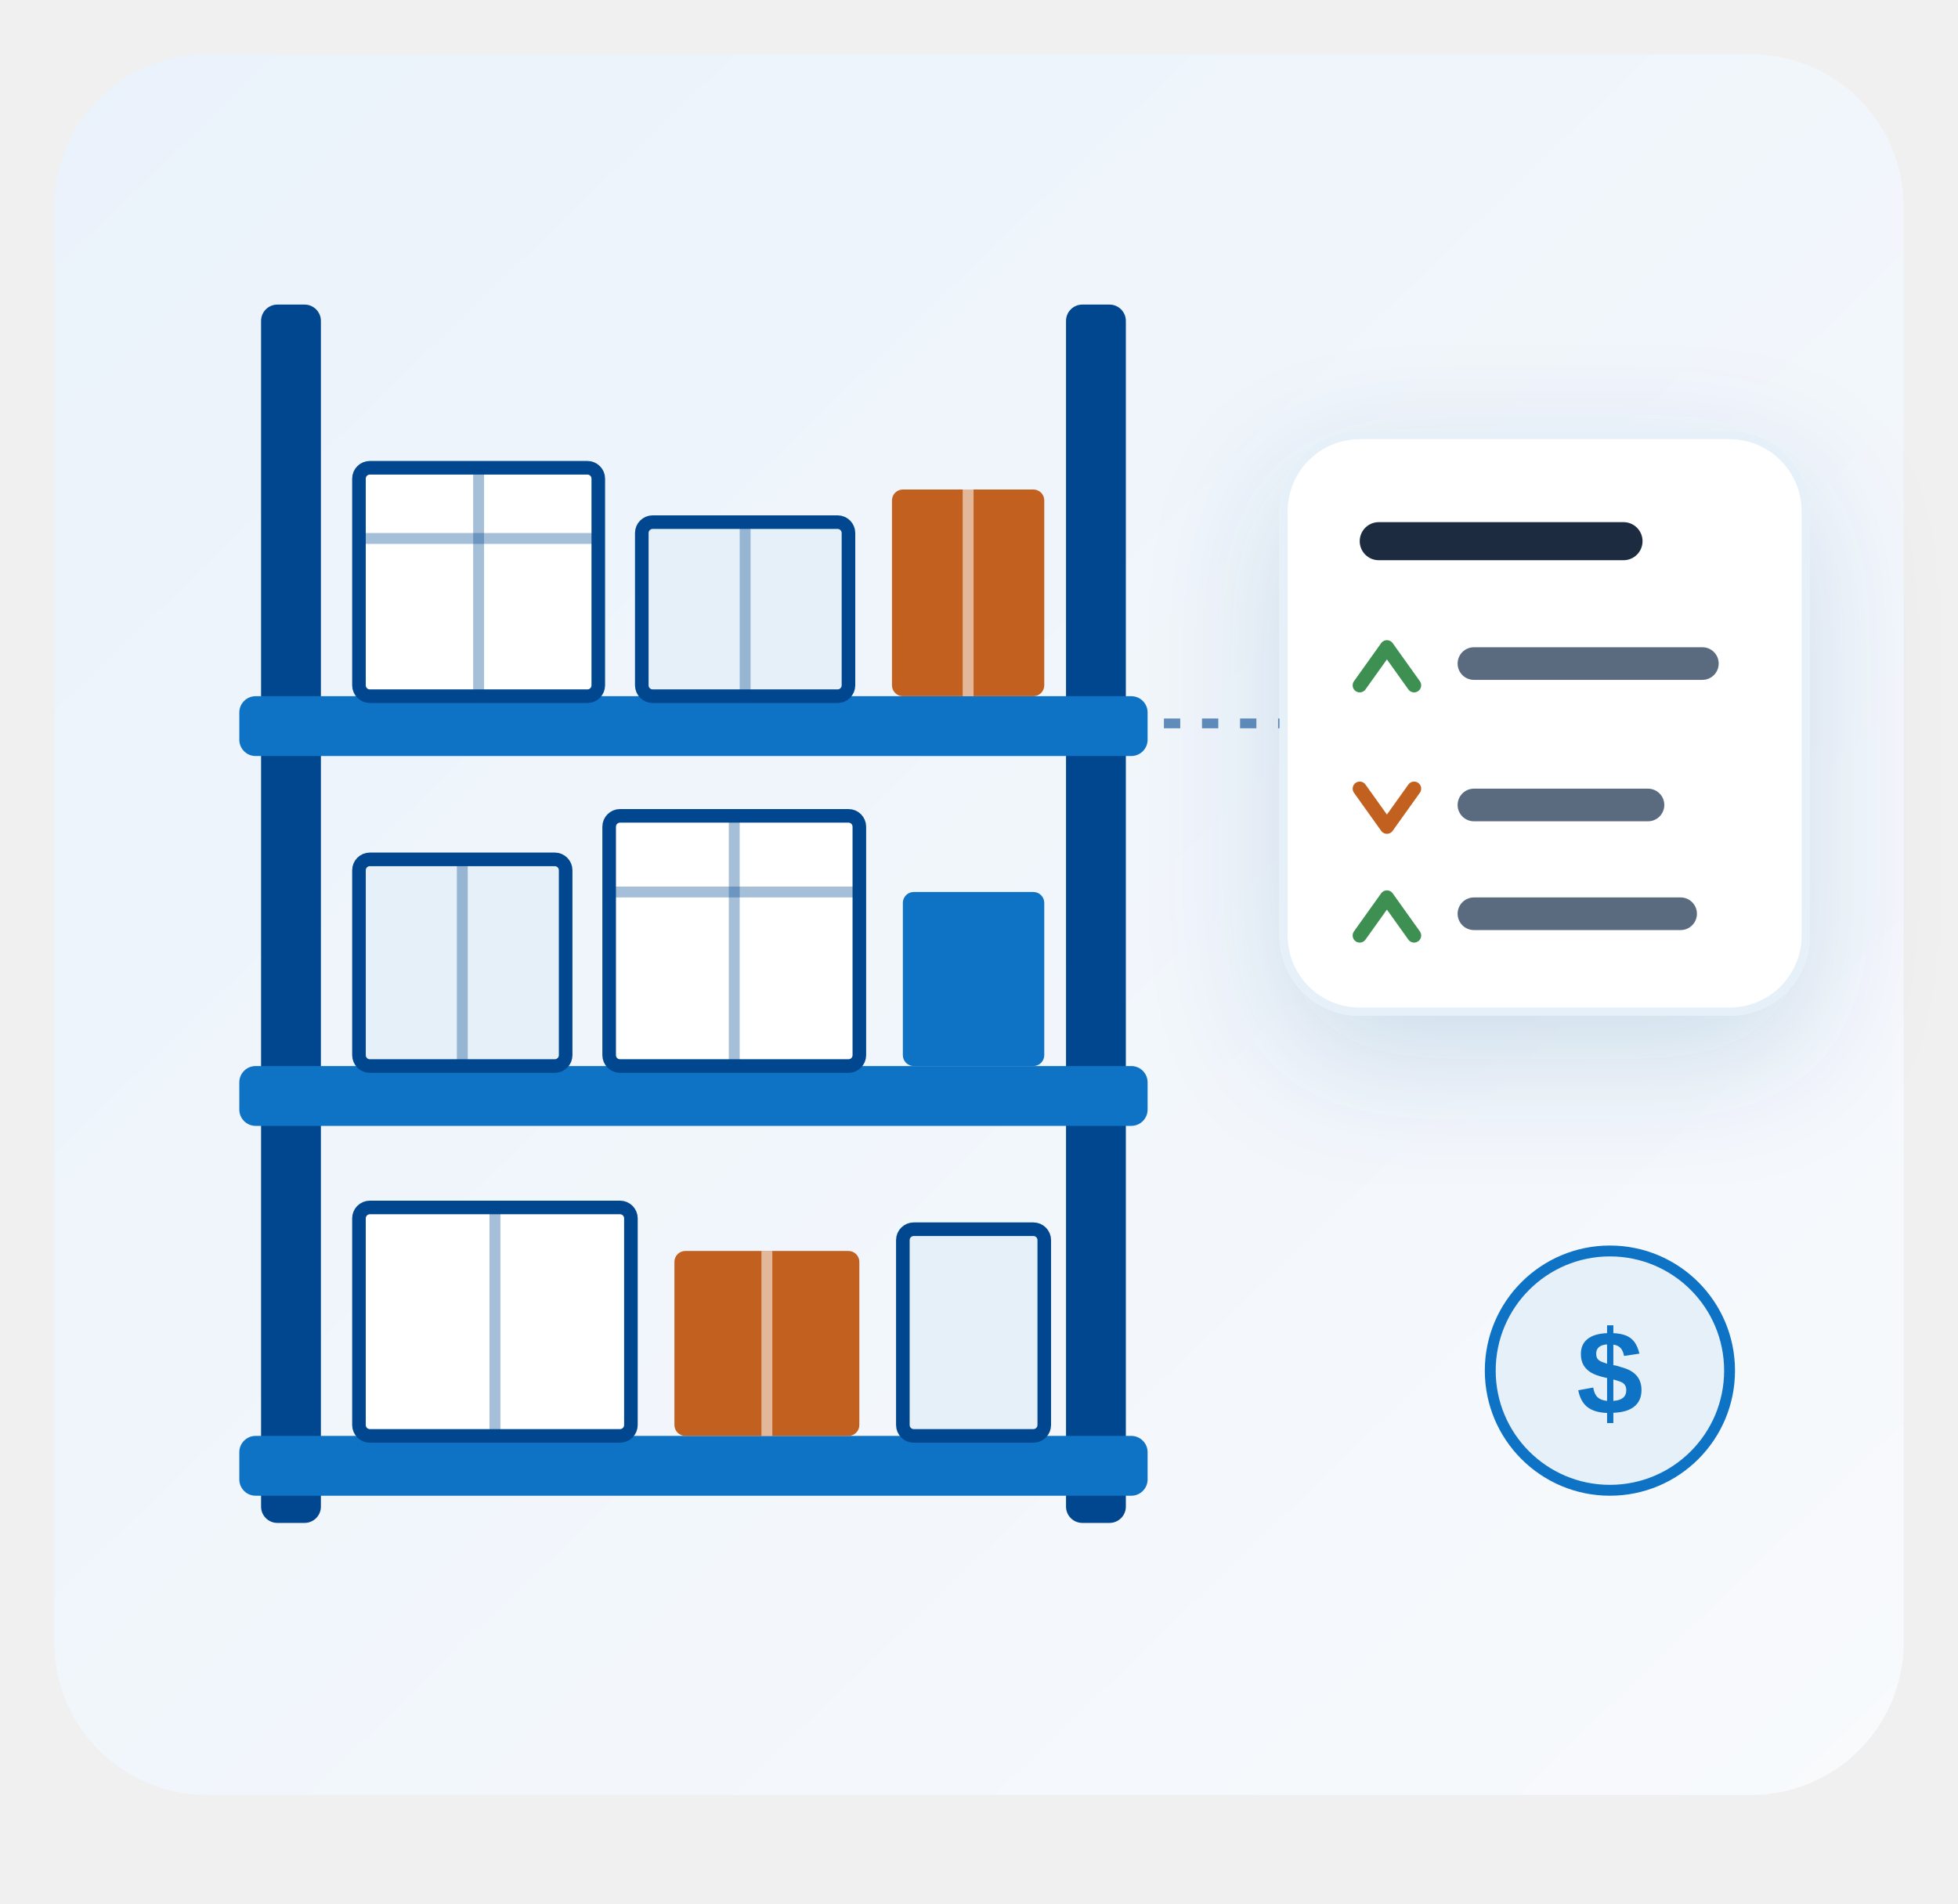
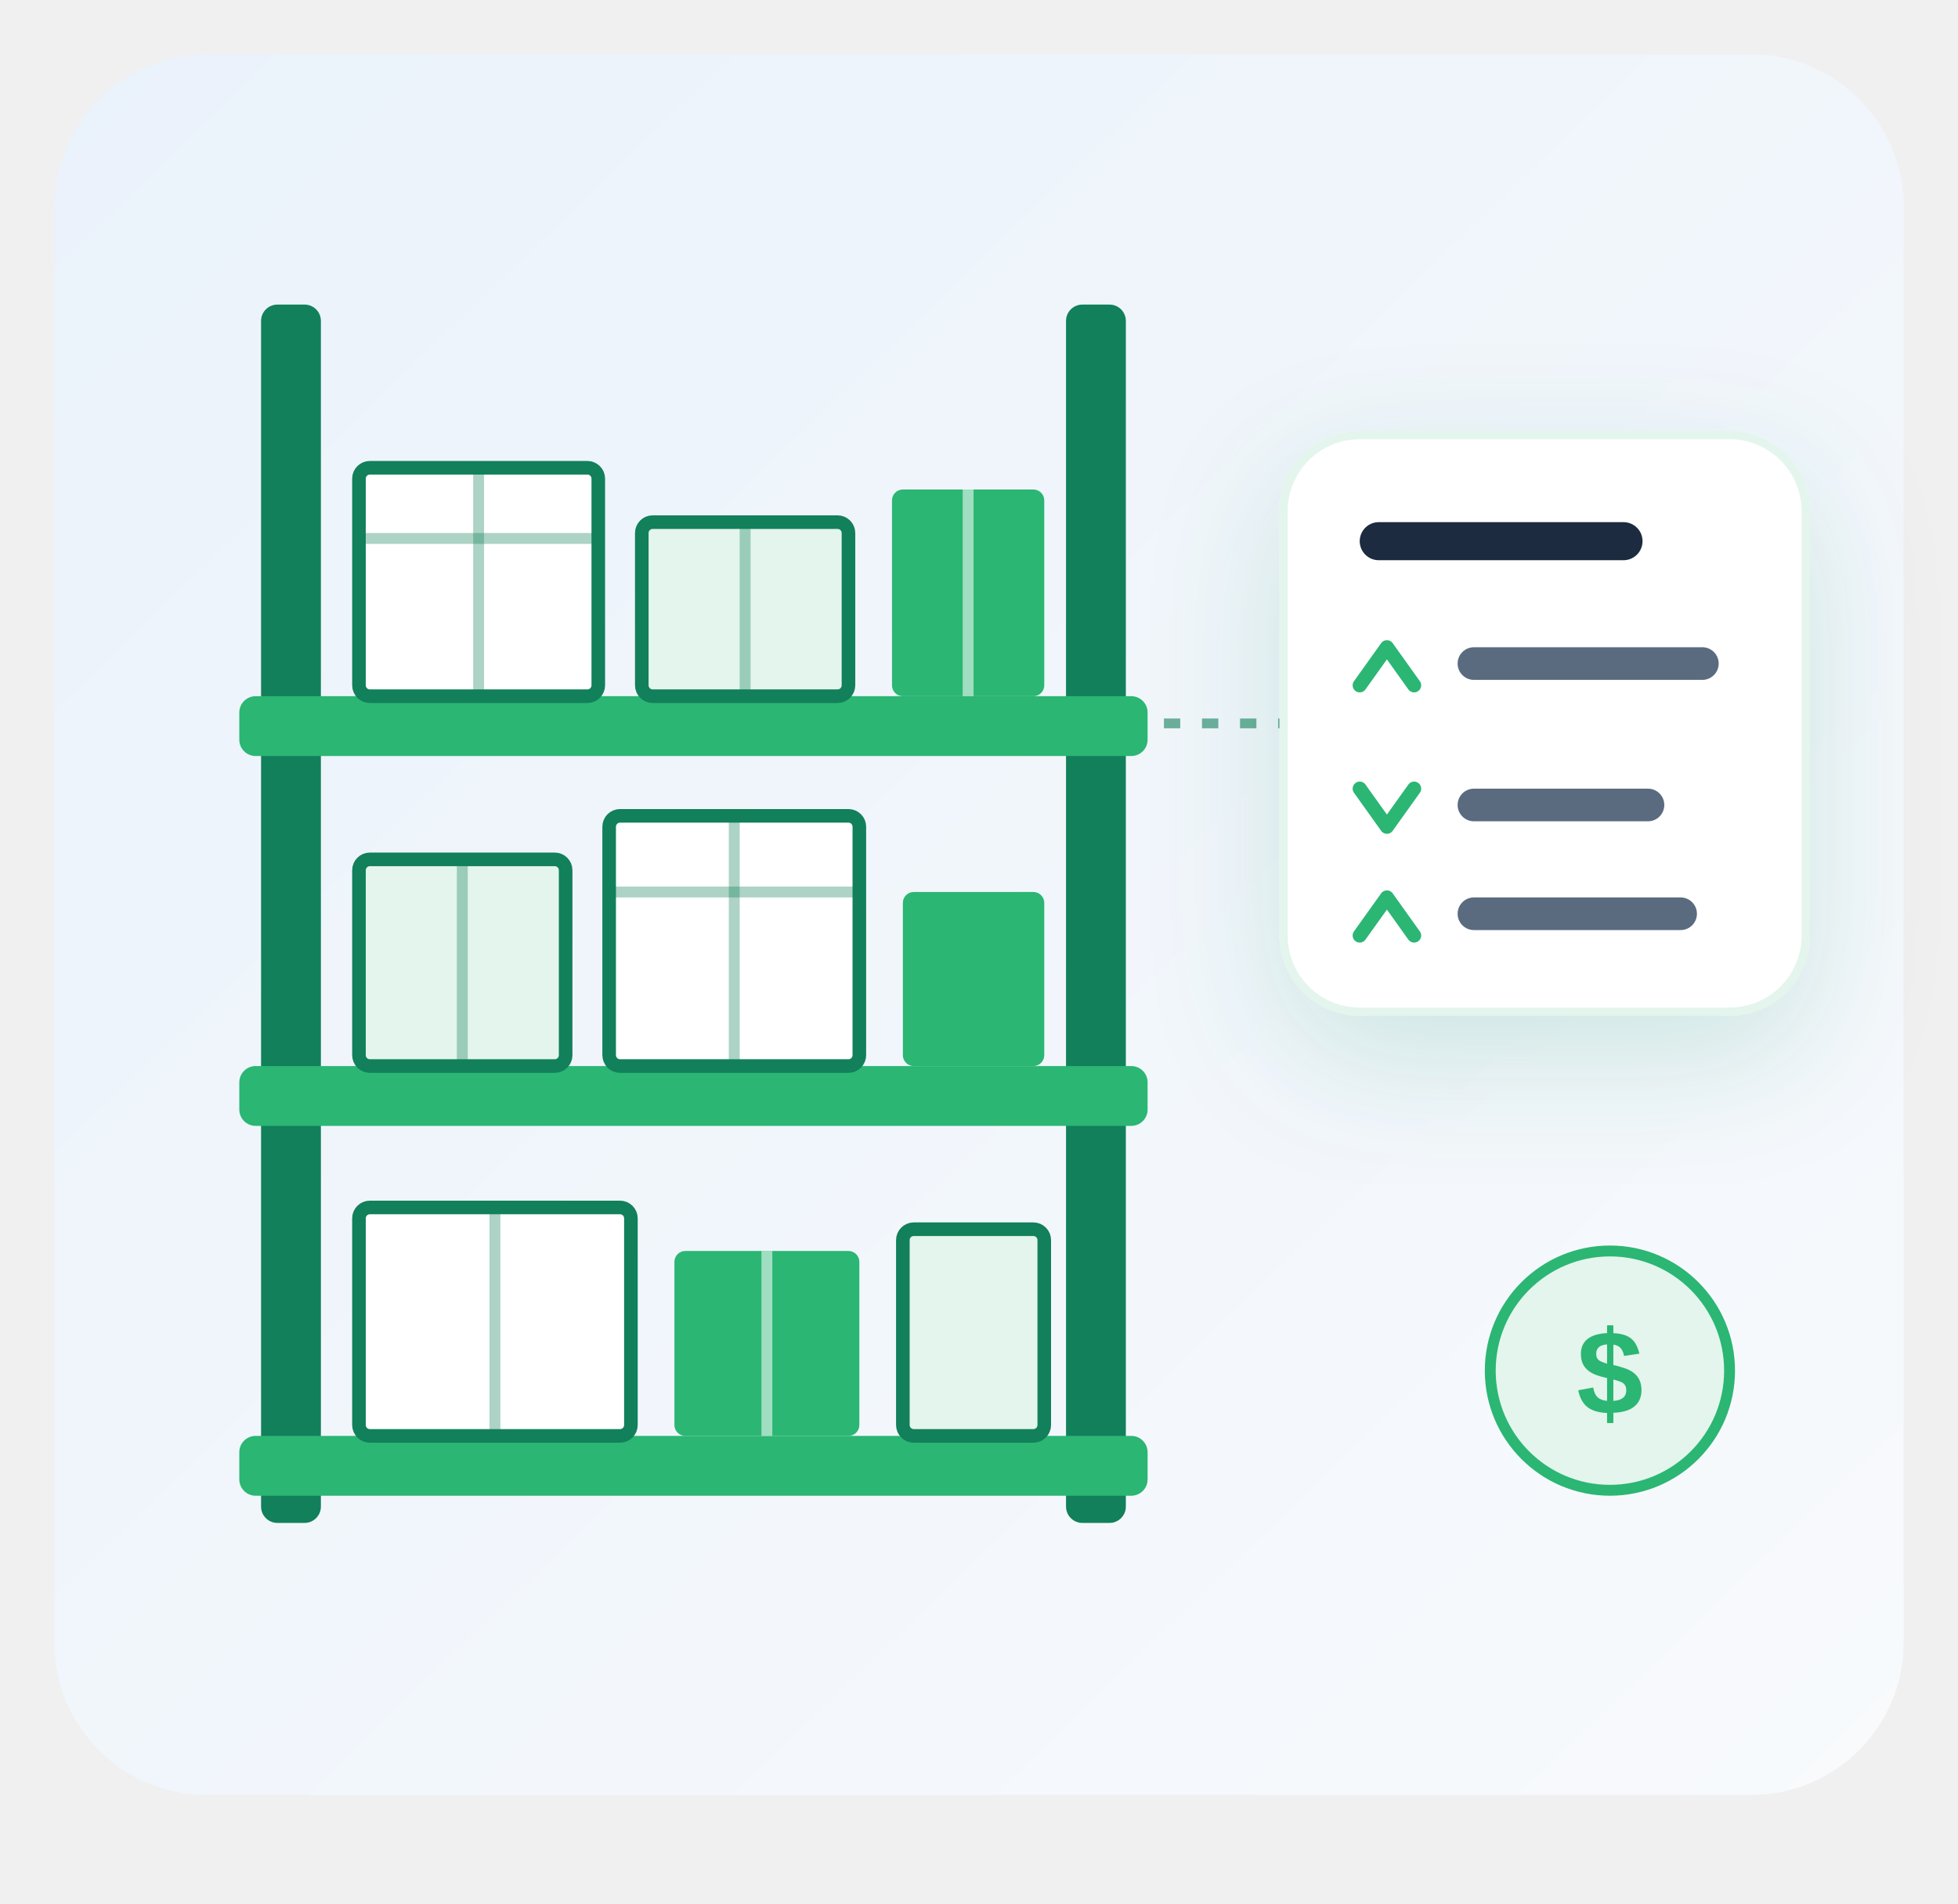
<svg xmlns="http://www.w3.org/2000/svg" viewBox="0 0 360 350" role="img" aria-hidden="true">
  <defs>
    <filter id="inv-ds" x="-30%" y="-30%" width="160%" height="160%">
-       <feDropShadow dx="0" dy="8" stdDeviation="12" flood-color="#00478f" flood-opacity="0.16" />
+       <feDropShadow dx="0" dy="8" stdDeviation="12" flood-color="#12805a" flood-opacity="0.16" />
    </filter>
    <linearGradient id="inv-bg" x1="0" y1="0" x2="1" y2="1">
      <stop offset="0" stop-color="#eaf2fb" />
      <stop offset="1" stop-color="#f8fafc" />
    </linearGradient>
  </defs>
  <rect x="10" y="10" width="340" height="320" rx="28" fill="url(#inv-bg)" />
-   <rect x="48" y="56" width="11" height="224" rx="3" fill="#00478f" />
-   <rect x="196" y="56" width="11" height="224" rx="3" fill="#00478f" />
-   <rect x="44" y="128" width="167" height="11" rx="3" fill="#0e72c5" />
-   <rect x="44" y="196" width="167" height="11" rx="3" fill="#0e72c5" />
-   <rect x="44" y="264" width="167" height="11" rx="3" fill="#0e72c5" />
-   <rect x="66" y="86" width="44" height="42" rx="2" fill="#ffffff" stroke="#00478f" stroke-width="2.5" />
-   <path d="M88 86 V128" stroke="#00478f" stroke-width="2" opacity="0.35" />
-   <path d="M66 99 H110" stroke="#00478f" stroke-width="2" opacity="0.35" />
-   <rect x="118" y="96" width="38" height="32" rx="2" fill="#e6f0f8" stroke="#00478f" stroke-width="2.5" />
-   <path d="M137 96 V128" stroke="#00478f" stroke-width="2" opacity="0.35" />
-   <rect x="164" y="90" width="28" height="38" rx="2" fill="#c2601f" />
+   <rect x="48" y="56" width="11" height="224" rx="3" fill="#12805a" />
+   <rect x="196" y="56" width="11" height="224" rx="3" fill="#12805a" />
+   <rect x="44" y="128" width="167" height="11" rx="3" fill="#2bb673" />
+   <rect x="44" y="196" width="167" height="11" rx="3" fill="#2bb673" />
+   <rect x="44" y="264" width="167" height="11" rx="3" fill="#2bb673" />
+   <rect x="66" y="86" width="44" height="42" rx="2" fill="#ffffff" stroke="#12805a" stroke-width="2.5" />
+   <path d="M88 86 V128" stroke="#12805a" stroke-width="2" opacity="0.35" />
+   <path d="M66 99 H110" stroke="#12805a" stroke-width="2" opacity="0.35" />
+   <rect x="118" y="96" width="38" height="32" rx="2" fill="#e3f5ec" stroke="#12805a" stroke-width="2.5" />
+   <path d="M137 96 V128" stroke="#12805a" stroke-width="2" opacity="0.35" />
+   <rect x="164" y="90" width="28" height="38" rx="2" fill="#2bb673" />
  <path d="M178 90 V128" stroke="#ffffff" stroke-width="2" opacity="0.55" />
-   <rect x="66" y="158" width="38" height="38" rx="2" fill="#e6f0f8" stroke="#00478f" stroke-width="2.5" />
-   <path d="M85 158 V196" stroke="#00478f" stroke-width="2" opacity="0.35" />
-   <rect x="112" y="150" width="46" height="46" rx="2" fill="#ffffff" stroke="#00478f" stroke-width="2.5" />
-   <path d="M135 150 V196" stroke="#00478f" stroke-width="2" opacity="0.35" />
-   <path d="M112 164 H158" stroke="#00478f" stroke-width="2" opacity="0.35" />
-   <rect x="166" y="164" width="26" height="32" rx="2" fill="#0e72c5" />
-   <rect x="66" y="222" width="50" height="42" rx="2" fill="#ffffff" stroke="#00478f" stroke-width="2.5" />
-   <path d="M91 222 V264" stroke="#00478f" stroke-width="2" opacity="0.35" />
-   <rect x="124" y="230" width="34" height="34" rx="2" fill="#c2601f" />
+   <rect x="66" y="158" width="38" height="38" rx="2" fill="#e3f5ec" stroke="#12805a" stroke-width="2.5" />
+   <path d="M85 158 V196" stroke="#12805a" stroke-width="2" opacity="0.35" />
+   <rect x="112" y="150" width="46" height="46" rx="2" fill="#ffffff" stroke="#12805a" stroke-width="2.5" />
+   <path d="M135 150 V196" stroke="#12805a" stroke-width="2" opacity="0.35" />
+   <path d="M112 164 H158" stroke="#12805a" stroke-width="2" opacity="0.35" />
+   <rect x="166" y="164" width="26" height="32" rx="2" fill="#2bb673" />
+   <rect x="66" y="222" width="50" height="42" rx="2" fill="#ffffff" stroke="#12805a" stroke-width="2.5" />
+   <path d="M91 222 V264" stroke="#12805a" stroke-width="2" opacity="0.35" />
+   <rect x="124" y="230" width="34" height="34" rx="2" fill="#2bb673" />
  <path d="M141 230 V264" stroke="#ffffff" stroke-width="2" opacity="0.55" />
-   <rect x="166" y="226" width="26" height="38" rx="2" fill="#e6f0f8" stroke="#00478f" stroke-width="2.5" />
-   <path d="M214 133 L236 133" stroke="#00478f" stroke-width="1.8" stroke-dasharray="3 4" opacity="0.6" fill="none" />
-   <rect x="236" y="80" width="96" height="106" rx="14" fill="#ffffff" stroke="#e6f0f8" stroke-width="1.5" filter="url(#inv-ds)" />
+   <rect x="166" y="226" width="26" height="38" rx="2" fill="#e3f5ec" stroke="#12805a" stroke-width="2.5" />
+   <path d="M214 133 L236 133" stroke="#12805a" stroke-width="1.8" stroke-dasharray="3 4" opacity="0.6" fill="none" />
+   <rect x="236" y="80" width="96" height="106" rx="14" fill="#ffffff" stroke="#e3f5ec" stroke-width="1.5" filter="url(#inv-ds)" />
  <rect x="250" y="96" width="52" height="7" rx="3.5" fill="#1c2b3f" />
-   <path d="M250 126 L255 119 L260 126" stroke="#3d8f52" stroke-width="2.6" fill="none" stroke-linecap="round" stroke-linejoin="round" />
+   <path d="M250 126 L255 119 L260 126" stroke="#2bb673" stroke-width="2.6" fill="none" stroke-linecap="round" stroke-linejoin="round" />
  <rect x="268" y="119" width="48" height="6" rx="3" fill="#5a6b80" />
-   <path d="M250 145 L255 152 L260 145" stroke="#c2601f" stroke-width="2.6" fill="none" stroke-linecap="round" stroke-linejoin="round" />
+   <path d="M250 145 L255 152 L260 145" stroke="#2bb673" stroke-width="2.6" fill="none" stroke-linecap="round" stroke-linejoin="round" />
  <rect x="268" y="145" width="38" height="6" rx="3" fill="#5a6b80" />
-   <path d="M250 172 L255 165 L260 172" stroke="#3d8f52" stroke-width="2.6" fill="none" stroke-linecap="round" stroke-linejoin="round" />
+   <path d="M250 172 L255 165 L260 172" stroke="#2bb673" stroke-width="2.6" fill="none" stroke-linecap="round" stroke-linejoin="round" />
  <rect x="268" y="165" width="44" height="6" rx="3" fill="#5a6b80" />
-   <circle cx="296" cy="252" r="22" fill="#e6f0f8" stroke="#0e72c5" stroke-width="2" />
-   <text x="296" y="260" font-family="Arial, Helvetica, sans-serif" font-size="22" font-weight="700" fill="#0e72c5" text-anchor="middle">$</text>
+   <circle cx="296" cy="252" r="22" fill="#e3f5ec" stroke="#2bb673" stroke-width="2" />
+   <text x="296" y="260" font-family="Arial, Helvetica, sans-serif" font-size="22" font-weight="700" fill="#2bb673" text-anchor="middle">$</text>
</svg>
